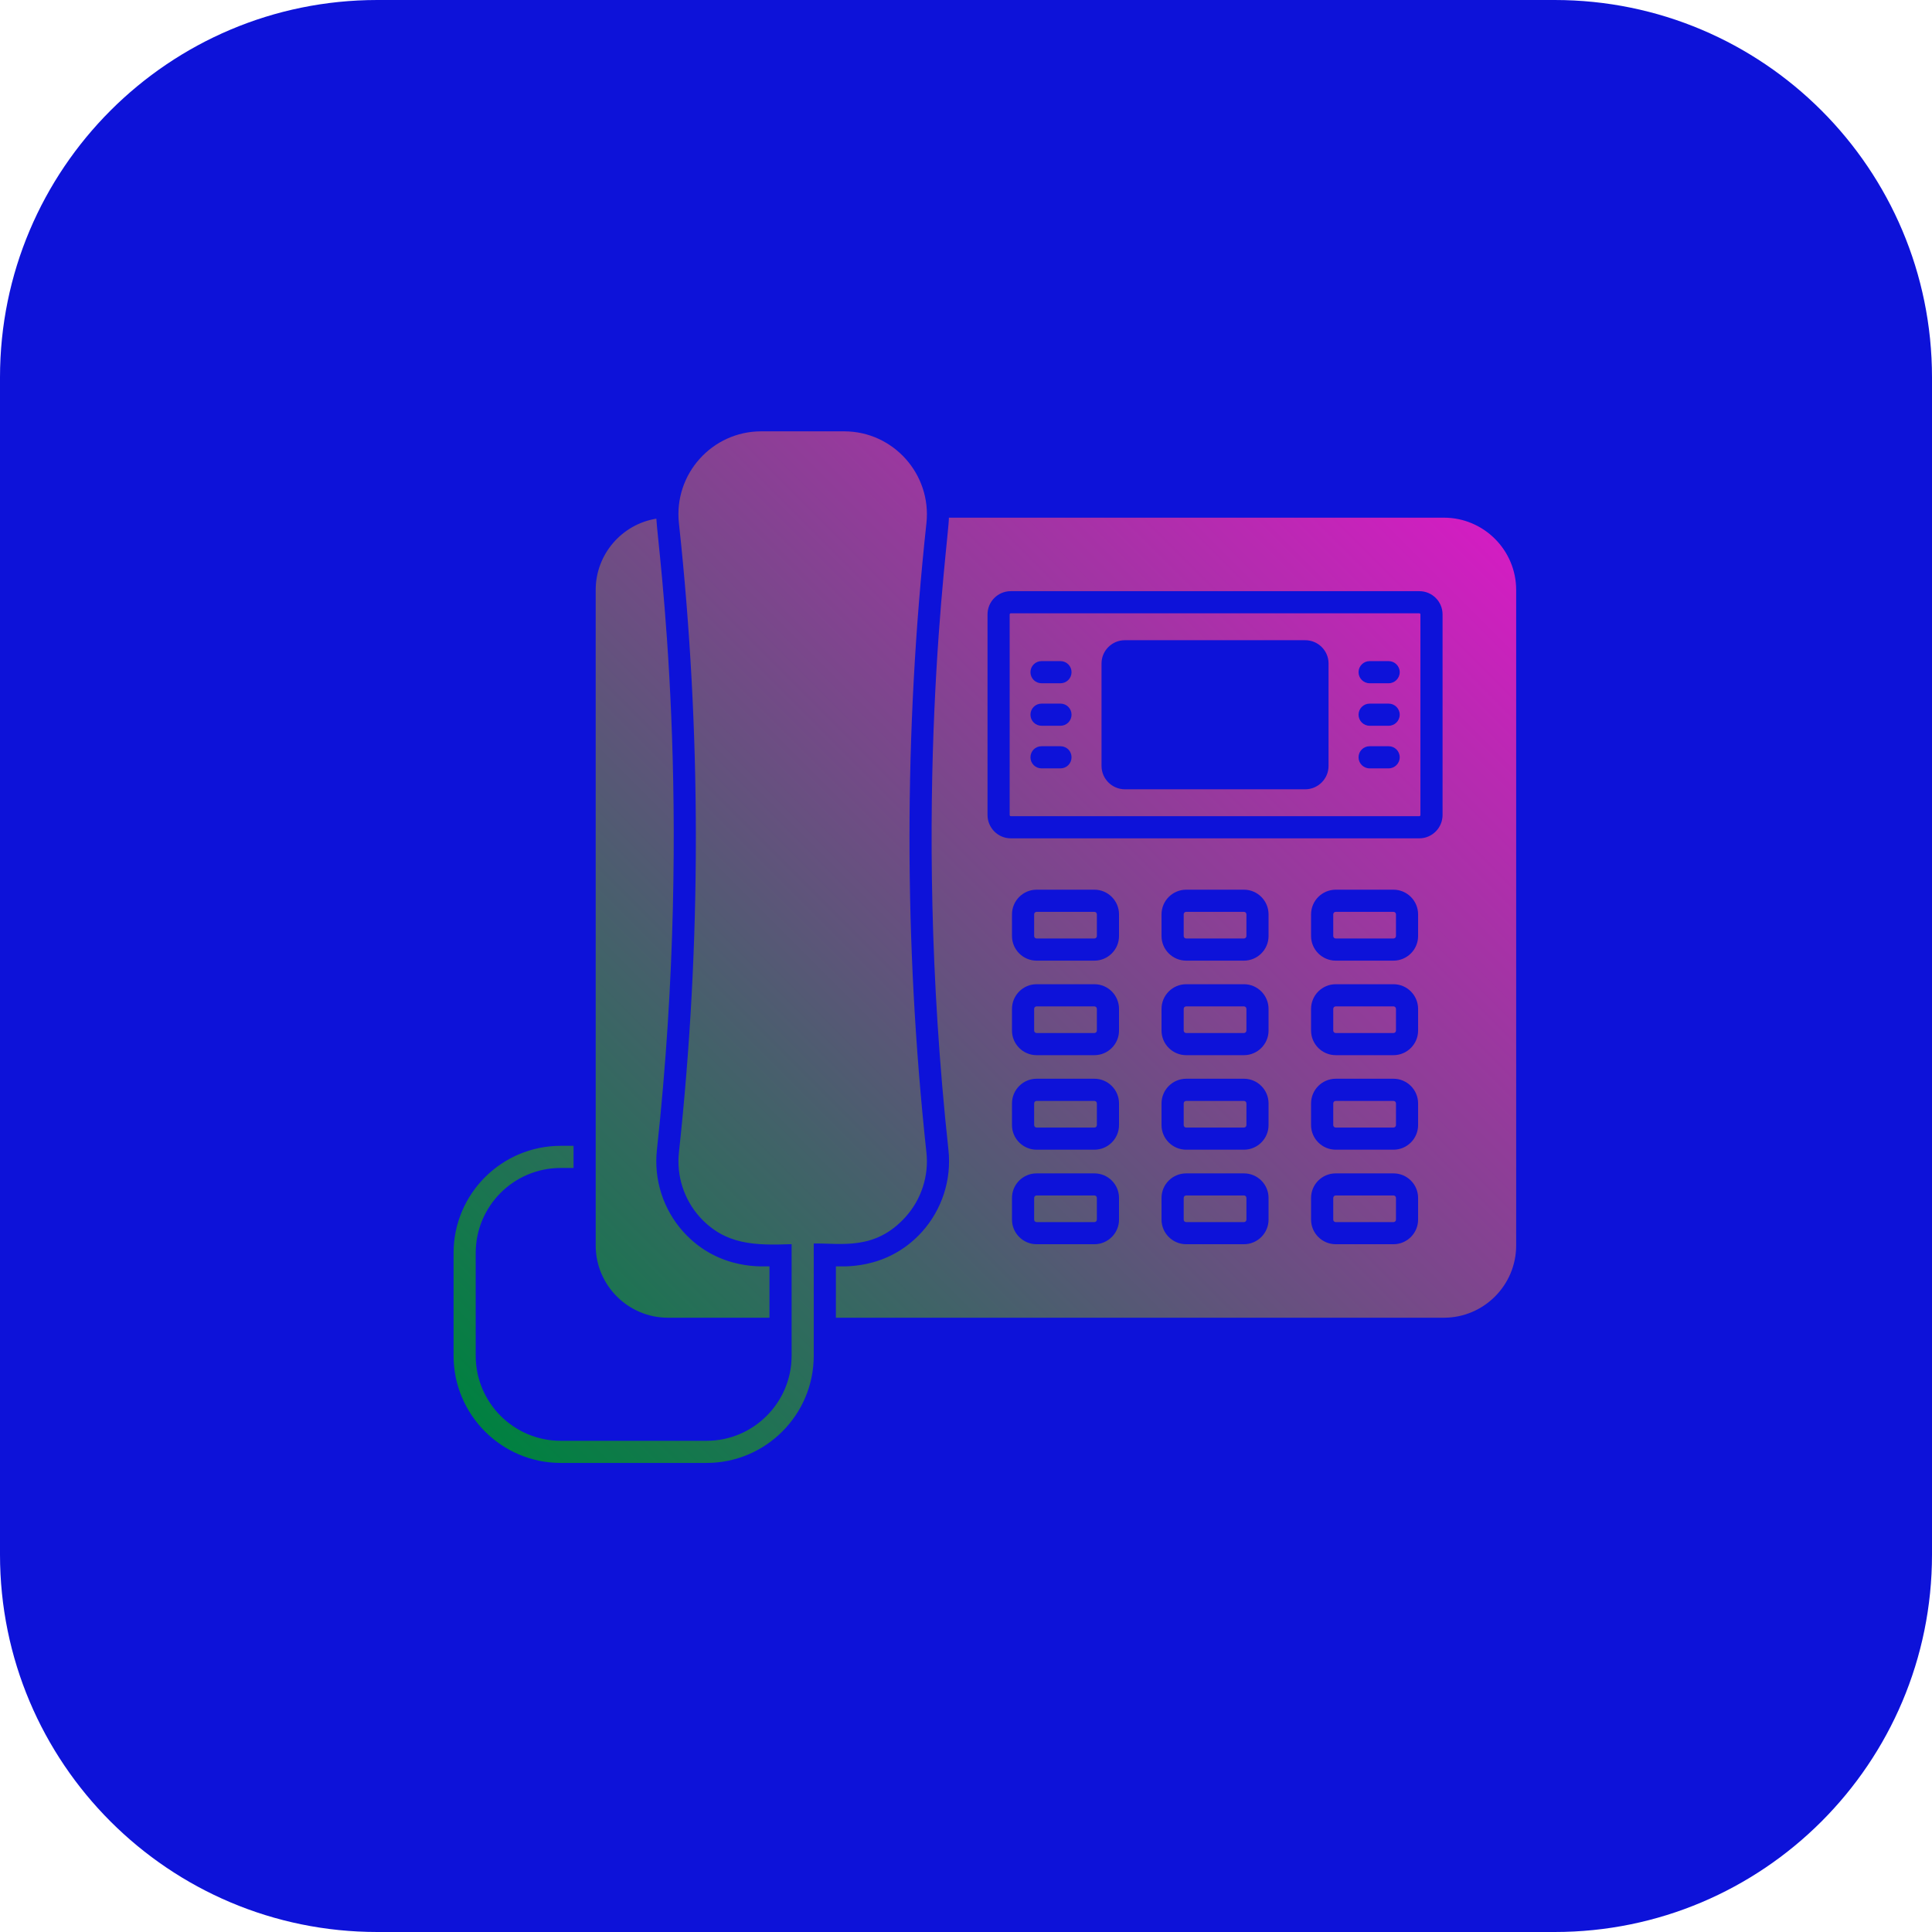
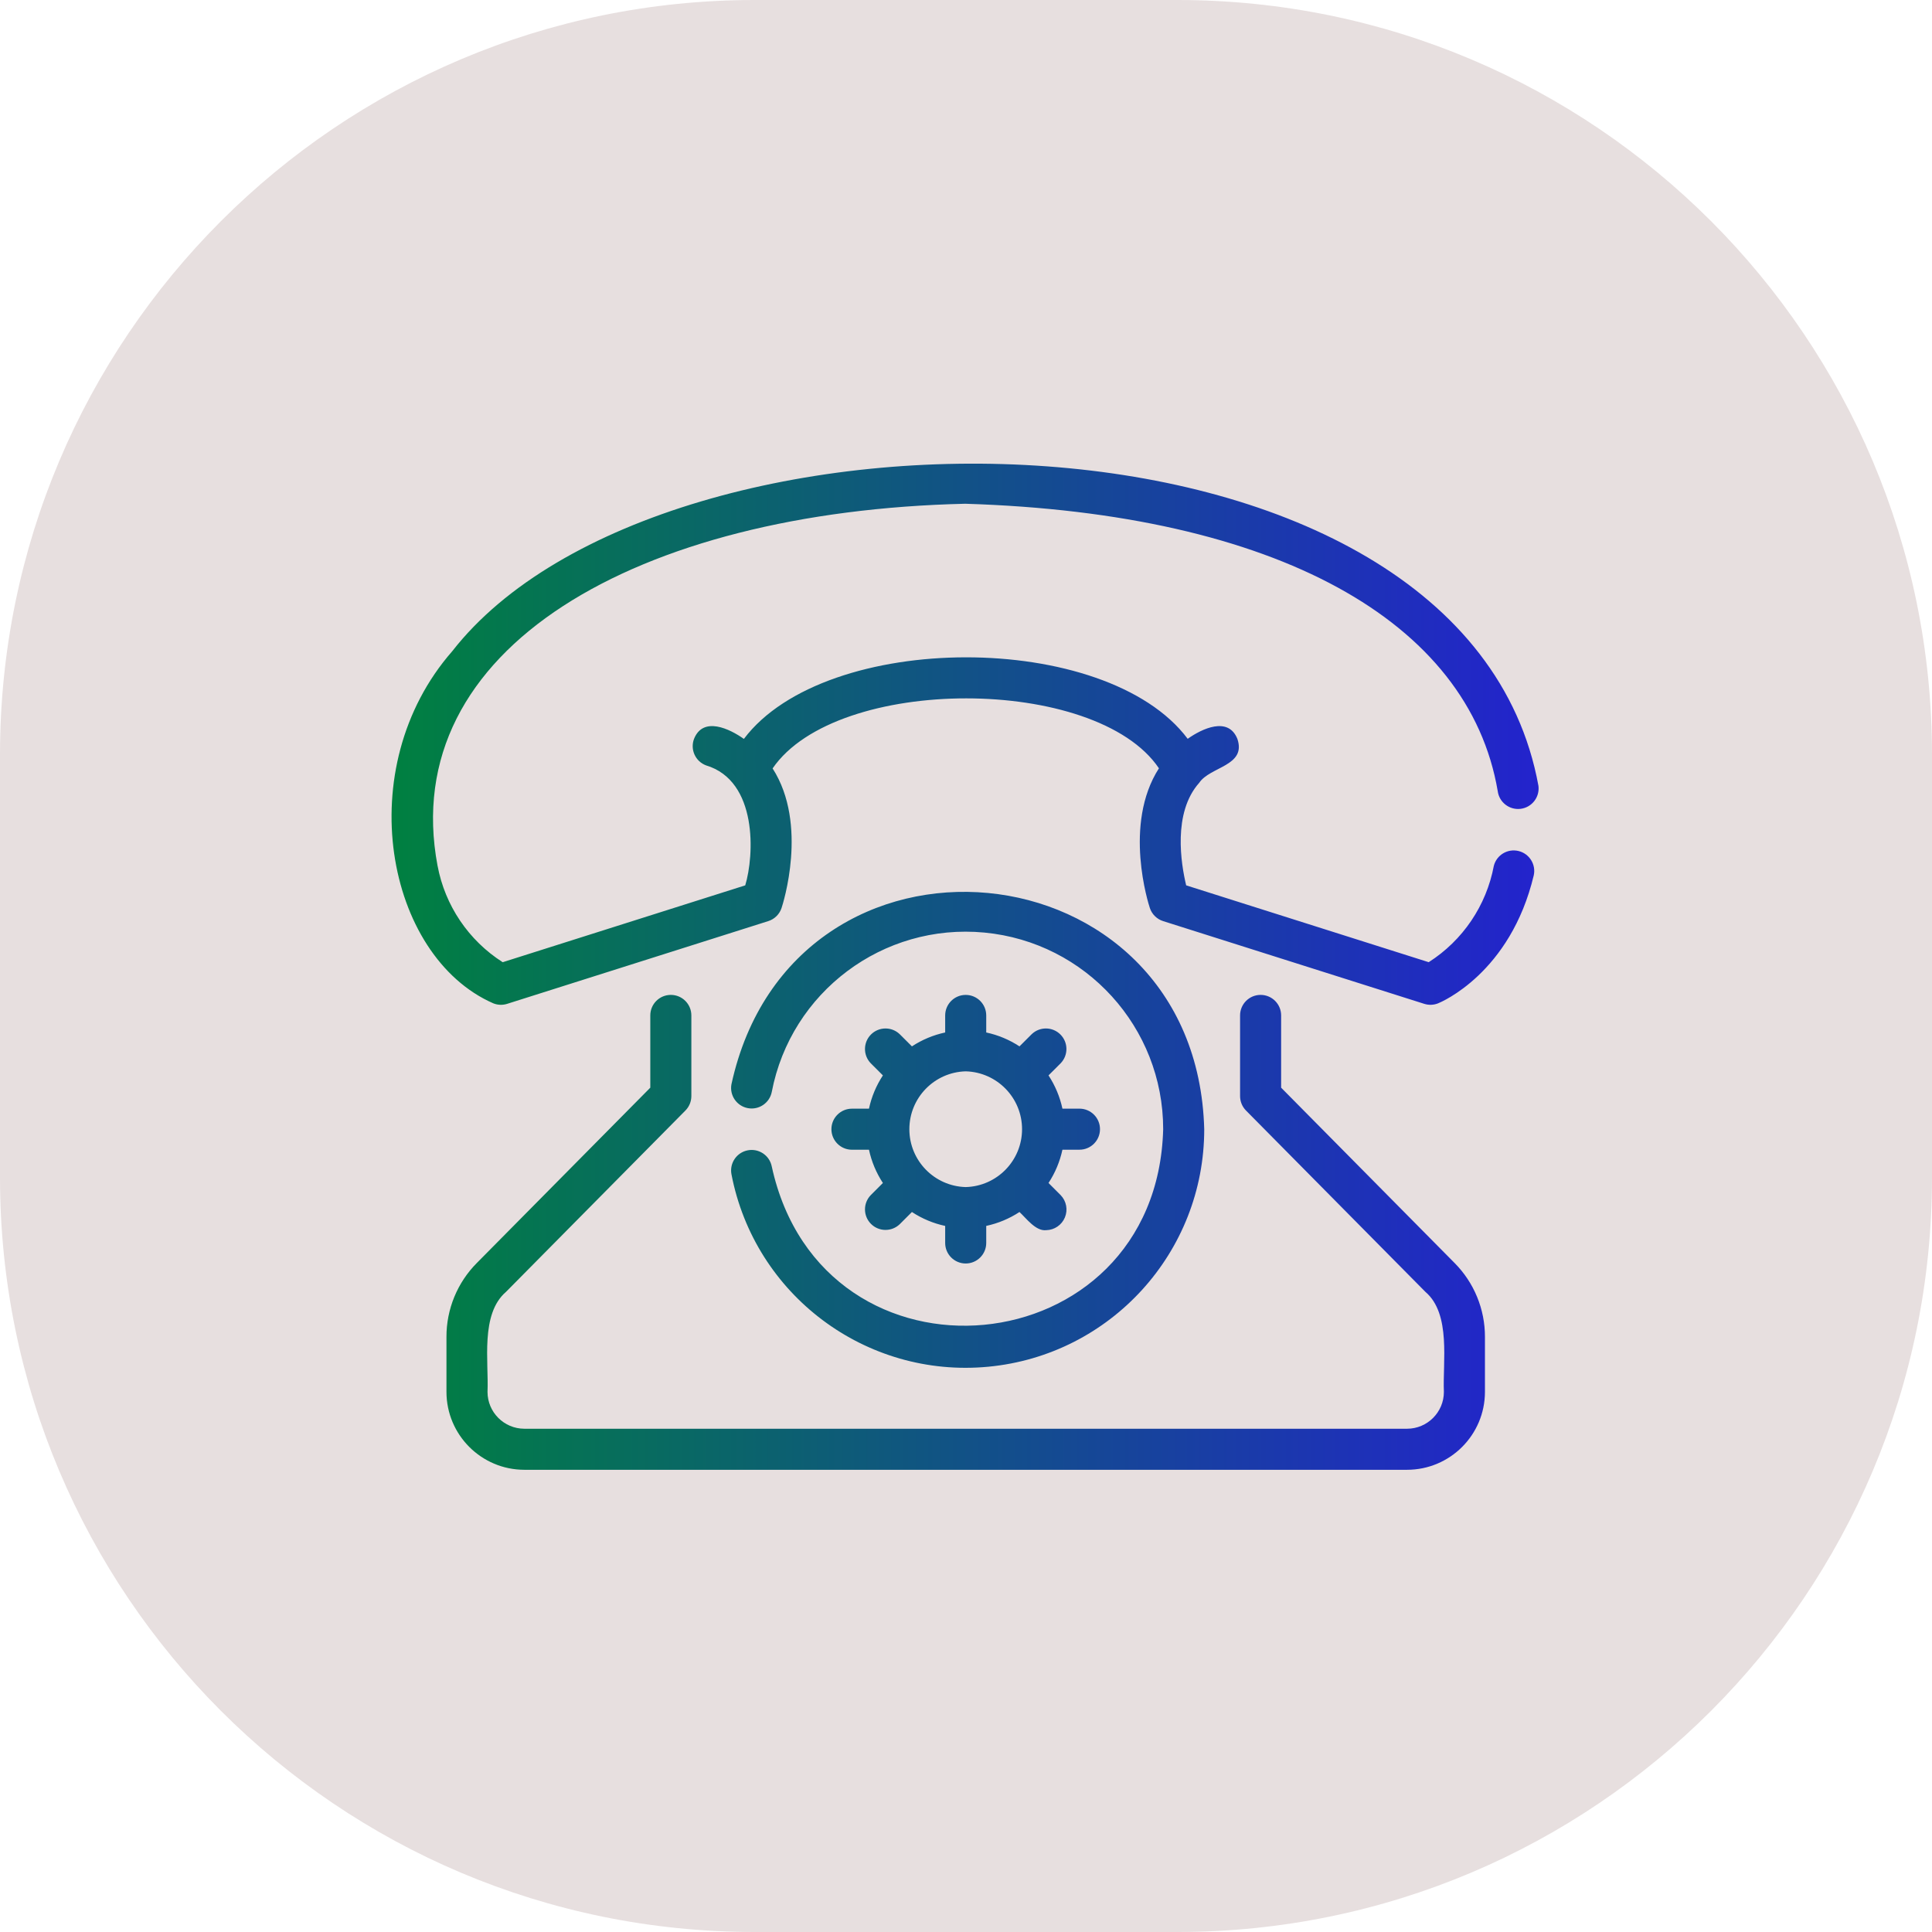
- <svg xmlns="http://www.w3.org/2000/svg" version="1.1" width="65" height="65" x="0" y="0" viewBox="0 0 512 512" style="enable-background:new 0 0 512 512" xml:space="preserve">
-   <rect width="512" height="512" rx="100" ry="100" fill="#0d12d9" shape="rounded" />
-   <g transform="matrix(0.55,0,0,0.55,120.2,110.2007)">
-     <linearGradient id="a" x1="28.909" x2="487.285" y1="8.845" y2="467.222" gradientTransform="matrix(1 0 0 -1 0 512)" gradientUnits="userSpaceOnUse">
-       <stop offset="0" stop-color="#008140" />
-       <stop offset="1" stop-color="#d31dc2" />
+ <svg xmlns="http://www.w3.org/2000/svg" version="1.1" width="65" height="65" x="0" y="0" viewBox="0 0 64 64" style="enable-background:new 0 0 512 512" xml:space="preserve">
+   <rect width="64" height="64" rx="25" ry="25" fill="#e7dfdf" shape="rounded" />
+   <g transform="matrix(0.68,0,0,0.68,10.23023,10.24769)">
+     <linearGradient id="a" x1="4.03" x2="59.911" y1="32.024" y2="32.024" gradientUnits="userSpaceOnUse">
+       <stop offset="0" stop-color="#008040" />
+       <stop offset="1" stop-color="#2323cd" />
    </linearGradient>
-     <path fill="url(#a)" d="M173.547 398.799v54.108c0 28.427-23.147 51.627-51.627 51.627H51.627c-28.48 0-51.627-23.2-51.627-51.627V403.36c0-28.48 23.147-51.627 51.627-51.627h6.187V362.4h-6.187c-22.613 0-40.96 18.347-40.96 40.96v49.546c0 22.56 18.347 40.96 40.96 40.96h70.293c22.56 0 40.96-18.4 40.96-40.96v-53.79c-17.329.597-31.905.584-44.321-13.142-7.52-8.426-11.201-19.734-9.974-31.039 10.88-100.588 10.88-202.613 0-303.2-2.569-23.683 16-44.266 39.627-44.266h40c23.725 0 42.178 20.745 39.626 44.266-10.88 100.588-10.88 202.613 0 303.2 1.227 11.306-2.453 22.613-10.027 31.039-14.743 16.416-31.181 12.594-44.264 12.825zm207.291-114.247h-27.849a1.19 1.19 0 0 0-1.187 1.187v10.458a1.19 1.19 0 0 0 1.187 1.187h27.849a1.19 1.19 0 0 0 1.187-1.187v-10.458a1.189 1.189 0 0 0-1.187-1.187zm0-45.552h-27.849a1.19 1.19 0 0 0-1.187 1.187v10.458a1.19 1.19 0 0 0 1.187 1.187h27.849a1.19 1.19 0 0 0 1.187-1.187v-10.458a1.188 1.188 0 0 0-1.187-1.187zm-72.06 136.656H280.93a1.19 1.19 0 0 0-1.187 1.187v10.458a1.19 1.19 0 0 0 1.187 1.187h27.849a1.19 1.19 0 0 0 1.187-1.187v-10.458a1.19 1.19 0 0 0-1.188-1.187zm144.121-45.552H425.05a1.19 1.19 0 0 0-1.187 1.187v10.458a1.19 1.19 0 0 0 1.187 1.187h27.849a1.19 1.19 0 0 0 1.187-1.187v-10.458a1.19 1.19 0 0 0-1.187-1.187zm0-45.552H425.05a1.19 1.19 0 0 0-1.187 1.187v10.458a1.19 1.19 0 0 0 1.187 1.187h27.849a1.19 1.19 0 0 0 1.187-1.187v-10.458a1.19 1.19 0 0 0-1.187-1.187zm-72.061 45.552h-27.849a1.19 1.19 0 0 0-1.187 1.187v10.458a1.19 1.19 0 0 0 1.187 1.187h27.849a1.19 1.19 0 0 0 1.187-1.187v-10.458a1.189 1.189 0 0 0-1.187-1.187zM452.899 239H425.05a1.19 1.19 0 0 0-1.187 1.187v10.458a1.19 1.19 0 0 0 1.187 1.187h27.849a1.19 1.19 0 0 0 1.187-1.187v-10.458c0-.654-.533-1.187-1.187-1.187zm-144.121 91.104H280.93a1.19 1.19 0 0 0-1.187 1.187v10.458a1.19 1.19 0 0 0 1.187 1.187h27.849a1.19 1.19 0 0 0 1.187-1.187v-10.458a1.19 1.19 0 0 0-1.188-1.187zm0-45.552H280.93a1.19 1.19 0 0 0-1.187 1.187v10.458a1.19 1.19 0 0 0 1.187 1.187h27.849a1.19 1.19 0 0 0 1.187-1.187v-10.458a1.19 1.19 0 0 0-1.188-1.187zm0-45.552H280.93a1.19 1.19 0 0 0-1.187 1.187v10.458a1.19 1.19 0 0 0 1.187 1.187h27.849a1.19 1.19 0 0 0 1.187-1.187v-10.458a1.19 1.19 0 0 0-1.188-1.187zm72.06 136.656h-27.849a1.19 1.19 0 0 0-1.187 1.187v10.458a1.19 1.19 0 0 0 1.187 1.187h27.849a1.19 1.19 0 0 0 1.187-1.187v-10.458a1.189 1.189 0 0 0-1.187-1.187zm72.061 0H425.05a1.19 1.19 0 0 0-1.187 1.187v10.458a1.19 1.19 0 0 0 1.187 1.187h27.849a1.19 1.19 0 0 0 1.187-1.187v-10.458a1.19 1.19 0 0 0-1.187-1.187zM465.867 95.68v96.64c0 .319-.213.586-.534.586H268.48c-.266 0-.534-.266-.534-.586V95.68c0-.266.267-.533.534-.533h196.853c.32 0 .534.267.534.533zM297.76 164.533c0-2.986-2.347-5.333-5.333-5.333h-9.12c-2.987 0-5.333 2.347-5.333 5.333a5.314 5.314 0 0 0 5.333 5.333h9.12a5.314 5.314 0 0 0 5.333-5.333zm0-20.533a5.314 5.314 0 0 0-5.333-5.333h-9.12a5.314 5.314 0 0 0-5.333 5.333 5.314 5.314 0 0 0 5.333 5.333h9.12A5.314 5.314 0 0 0 297.76 144zm0-20.481a5.315 5.315 0 0 0-5.333-5.333h-9.12a5.314 5.314 0 0 0-5.333 5.333 5.314 5.314 0 0 0 5.333 5.333h9.12a5.314 5.314 0 0 0 5.333-5.333zm123.84-4.212c0-6.187-5.067-11.199-11.254-11.199h-86.88c-6.187 0-11.254 5.014-11.254 11.199v49.387c0 6.187 5.067 11.254 11.254 11.254h86.88c6.187 0 11.254-5.067 11.254-11.254zm34.293 45.226c0-2.986-2.4-5.333-5.333-5.333h-9.174a5.315 5.315 0 0 0-5.333 5.333c0 2.934 2.4 5.333 5.333 5.333h9.174c2.933 0 5.333-2.399 5.333-5.333zm0-20.533c0-2.934-2.4-5.333-5.333-5.333h-9.174c-2.933 0-5.333 2.4-5.333 5.333 0 2.934 2.4 5.333 5.333 5.333h9.174c2.933.001 5.333-2.399 5.333-5.333zm0-20.481c0-2.933-2.4-5.333-5.333-5.333h-9.174c-2.933 0-5.333 2.4-5.333 5.333 0 2.934 2.4 5.333 5.333 5.333h9.174c2.933.001 5.333-2.399 5.333-5.333zM103.307 434.56h48.906v-24.746c-1.436-.273-24.122 2.677-41.547-16.694a50.76 50.76 0 0 1-12.693-39.359c18.09-166.728.372-290.803-.266-304.214C81.173 52.214 68.48 66.613 68.48 83.894v315.84c0 19.199 15.627 34.826 34.827 34.826zM512 83.893v315.84c0 19.201-15.626 34.827-34.826 34.827h-292.96v-24.746c1.412-.268 24.13 2.669 41.547-16.694 9.599-10.72 14.239-25.066 12.693-39.359-18.387-169.465.213-293.767.213-304.694h238.506c19.201 0 34.827 15.626 34.827 34.826zm-191.36 292.96c0-6.559-5.333-11.84-11.84-11.84h-27.893c-6.506 0-11.84 5.28-11.84 11.84v10.454c0 6.507 5.333 11.84 11.84 11.84H308.8c6.506 0 11.84-5.333 11.84-11.84zm0-45.546c0-6.559-5.333-11.893-11.84-11.893h-27.893c-6.506 0-11.84 5.333-11.84 11.893v10.454c0 6.506 5.333 11.839 11.84 11.839H308.8c6.506 0 11.84-5.333 11.84-11.839zm0-45.546c0-6.561-5.333-11.893-11.84-11.893h-27.893c-6.506 0-11.84 5.333-11.84 11.893v10.454c0 6.506 5.333 11.839 11.84 11.839H308.8c6.506 0 11.84-5.333 11.84-11.839zm0-45.547c0-6.559-5.333-11.893-11.84-11.893h-27.893c-6.506 0-11.84 5.333-11.84 11.893v10.454c0 6.506 5.333 11.839 11.84 11.839H308.8c6.506 0 11.84-5.333 11.84-11.839zm72.053 136.639c0-6.559-5.333-11.84-11.84-11.84h-27.84c-6.56 0-11.893 5.28-11.893 11.84v10.454c0 6.507 5.333 11.84 11.893 11.84h27.84c6.506 0 11.84-5.333 11.84-11.84zm0-45.546c0-6.559-5.333-11.893-11.84-11.893h-27.84c-6.56 0-11.893 5.333-11.893 11.893v10.454c0 6.506 5.333 11.839 11.893 11.839h27.84c6.506 0 11.84-5.333 11.84-11.839zm0-45.546c0-6.561-5.333-11.893-11.84-11.893h-27.84c-6.56 0-11.893 5.333-11.893 11.893v10.454c0 6.506 5.333 11.839 11.893 11.839h27.84c6.506 0 11.84-5.333 11.84-11.839zm0-45.547c0-6.559-5.333-11.893-11.84-11.893h-27.84c-6.56 0-11.893 5.333-11.893 11.893v10.454c0 6.506 5.333 11.839 11.893 11.839h27.84c6.506 0 11.84-5.333 11.84-11.839zm72.054 136.639c0-6.559-5.333-11.84-11.84-11.84h-27.84c-6.559 0-11.893 5.28-11.893 11.84v10.454c0 6.507 5.333 11.84 11.893 11.84h27.84c6.506 0 11.84-5.333 11.84-11.84zm0-45.546c0-6.559-5.333-11.893-11.84-11.893h-27.84c-6.559 0-11.893 5.333-11.893 11.893v10.454c0 6.506 5.333 11.839 11.893 11.839h27.84c6.506 0 11.84-5.333 11.84-11.839zm0-45.546c0-6.561-5.333-11.893-11.84-11.893h-27.84c-6.559 0-11.893 5.333-11.893 11.893v10.454c0 6.506 5.333 11.839 11.893 11.839h27.84c6.506 0 11.84-5.333 11.84-11.839zm0-45.547c0-6.559-5.333-11.893-11.84-11.893h-27.84c-6.559 0-11.893 5.333-11.893 11.893v10.454c0 6.506 5.333 11.839 11.893 11.839h27.84c6.506 0 11.84-5.333 11.84-11.839zM476.533 95.68c0-6.186-5.014-11.2-11.201-11.2H268.48c-6.187 0-11.201 5.014-11.201 11.2v96.64c0 6.186 5.014 11.253 11.201 11.253h196.853c6.187 0 11.201-5.067 11.201-11.253V95.68z" opacity="1" data-original="url(#a)" />
+     <path fill="url(#a)" d="M6.272 27.108a7.123 7.123 0 0 0 3.173 4.696L21.26 28.06c.44-1.452.618-5.088-1.91-5.845a1 1 0 0 1-.586-1.287c.445-1.12 1.74-.492 2.43-.002 3.985-5.291 17.652-5.306 21.62-.005.69-.489 1.977-1.11 2.422.007.444 1.322-1.329 1.34-1.862 2.138-1.299 1.456-.883 3.954-.634 4.994l11.815 3.743a7.13 7.13 0 0 0 3.173-4.696 1 1 0 0 1 1.945.464c-1.137 4.768-4.516 6.178-4.66 6.236a1 1 0 0 1-.675.025l-12.72-4.03a.999.999 0 0 1-.647-.637c-.059-.177-1.316-4.072.442-6.807-3.054-4.535-15.7-4.552-18.82.006 1.753 2.728.495 6.624.436 6.8a.999.999 0 0 1-.647.638l-12.72 4.03a1 1 0 0 1-.676-.025c-5.236-2.295-6.977-11.466-2-17.152C17.28 3.453 56.335 3.654 59.901 23.213a1 1 0 0 1-1.984.253c-1.41-8.264-10.754-13.529-25.94-13.996-15.98.371-27.7 7.043-25.706 17.638zm41.094 10.808v-3.52a1 1 0 0 0-2 0v3.93a1 1 0 0 0 .289.704l8.738 8.832c1.263 1.076.837 3.432.902 4.875a1.797 1.797 0 0 1-1.794 1.794H10.499a1.797 1.797 0 0 1-1.794-1.794c.065-1.458-.36-3.79.902-4.875l8.738-8.832a1 1 0 0 0 .29-.703v-3.931a1 1 0 0 0-2 0v3.52l-8.45 8.54a5.092 5.092 0 0 0-1.48 3.603v2.678a3.799 3.799 0 0 0 3.794 3.794h43.002a3.799 3.799 0 0 0 3.794-3.794v-2.678a5.092 5.092 0 0 0-1.48-3.603zm-24.814 3.838a1 1 0 0 0-1.965.372A11.62 11.62 0 0 0 43.62 39.94c-.378-14.056-20.044-15.905-23.033-2.186a1 1 0 0 0 1.965.372A9.62 9.62 0 0 1 41.62 39.94c-.312 11.635-16.593 13.167-19.068 1.814zm4.736-2.816a4.783 4.783 0 0 1 .678-1.62l-.592-.591a1 1 0 0 1 1.414-1.414l.592.591a4.785 4.785 0 0 1 1.62-.677v-.83a1 1 0 0 1 2 0v.83a4.785 4.785 0 0 1 1.62.677l.592-.591a1 1 0 0 1 1.414 1.414l-.592.591a4.783 4.783 0 0 1 .678 1.62h.83a1 1 0 0 1 0 2h-.83a4.784 4.784 0 0 1-.678 1.621l.592.592a1.007 1.007 0 0 1-.707 1.707c-.504.06-.975-.585-1.299-.885a4.784 4.784 0 0 1-1.62.677v.831a1 1 0 1 1-2 0v-.83a4.784 4.784 0 0 1-1.62-.678l-.592.592a1 1 0 0 1-1.414-1.414l.592-.592a4.784 4.784 0 0 1-.678-1.62h-.83a1 1 0 0 1 0-2zM32 42.758a2.82 2.82 0 0 0 0-5.638 2.82 2.82 0 0 0 0 5.638z" opacity="1" data-original="url(#a)" />
  </g>
</svg>
